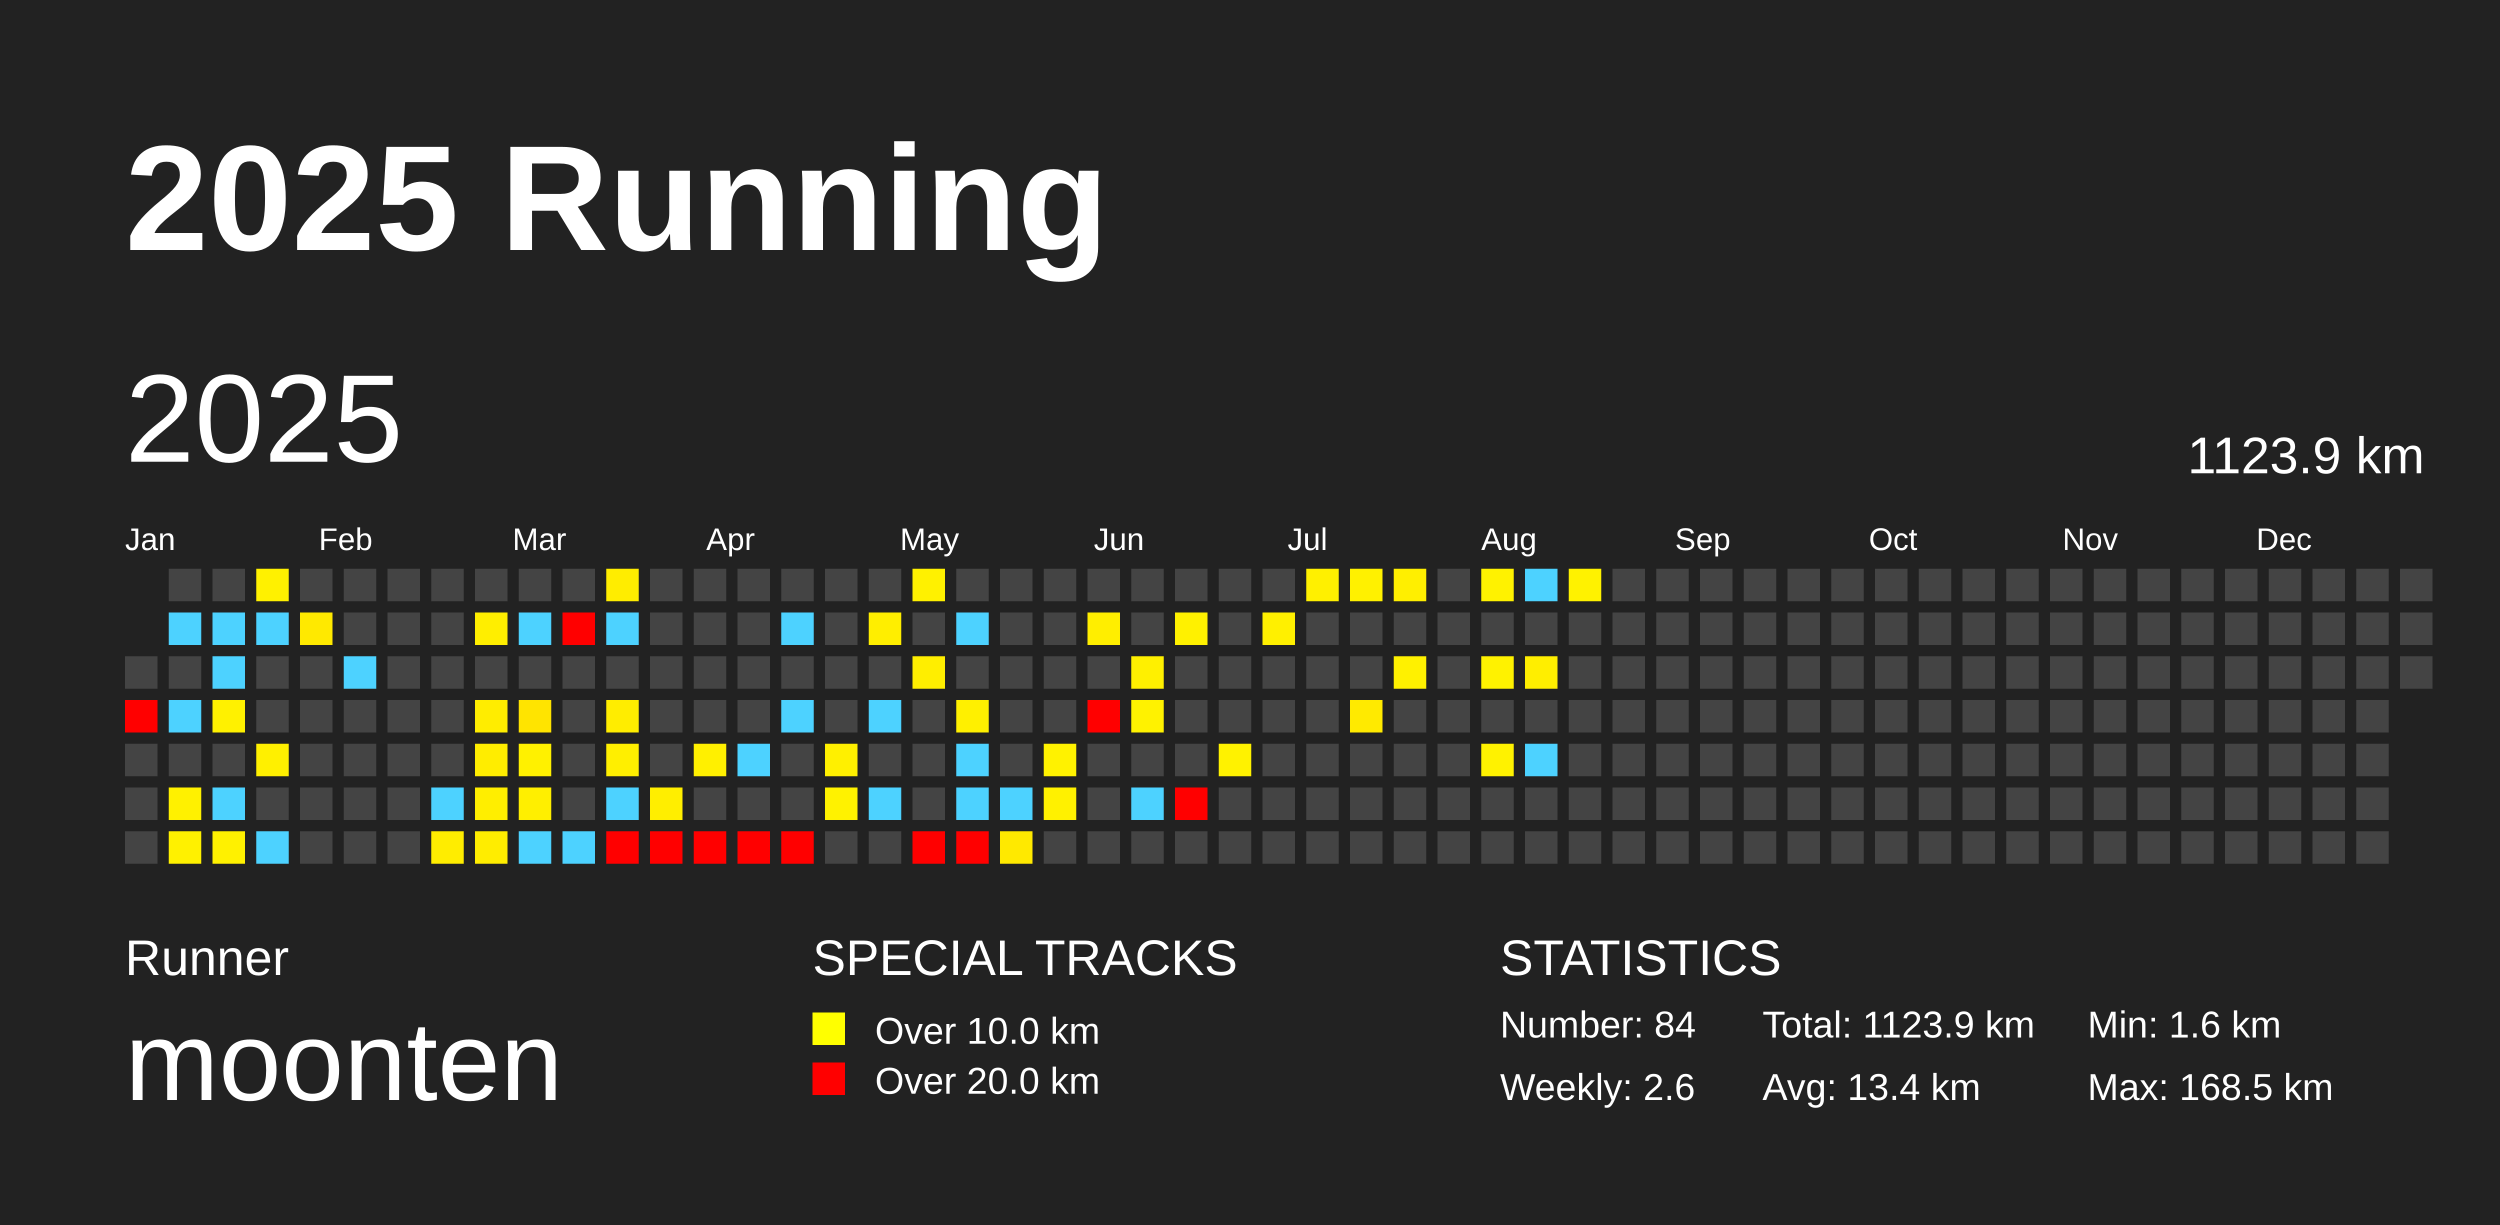
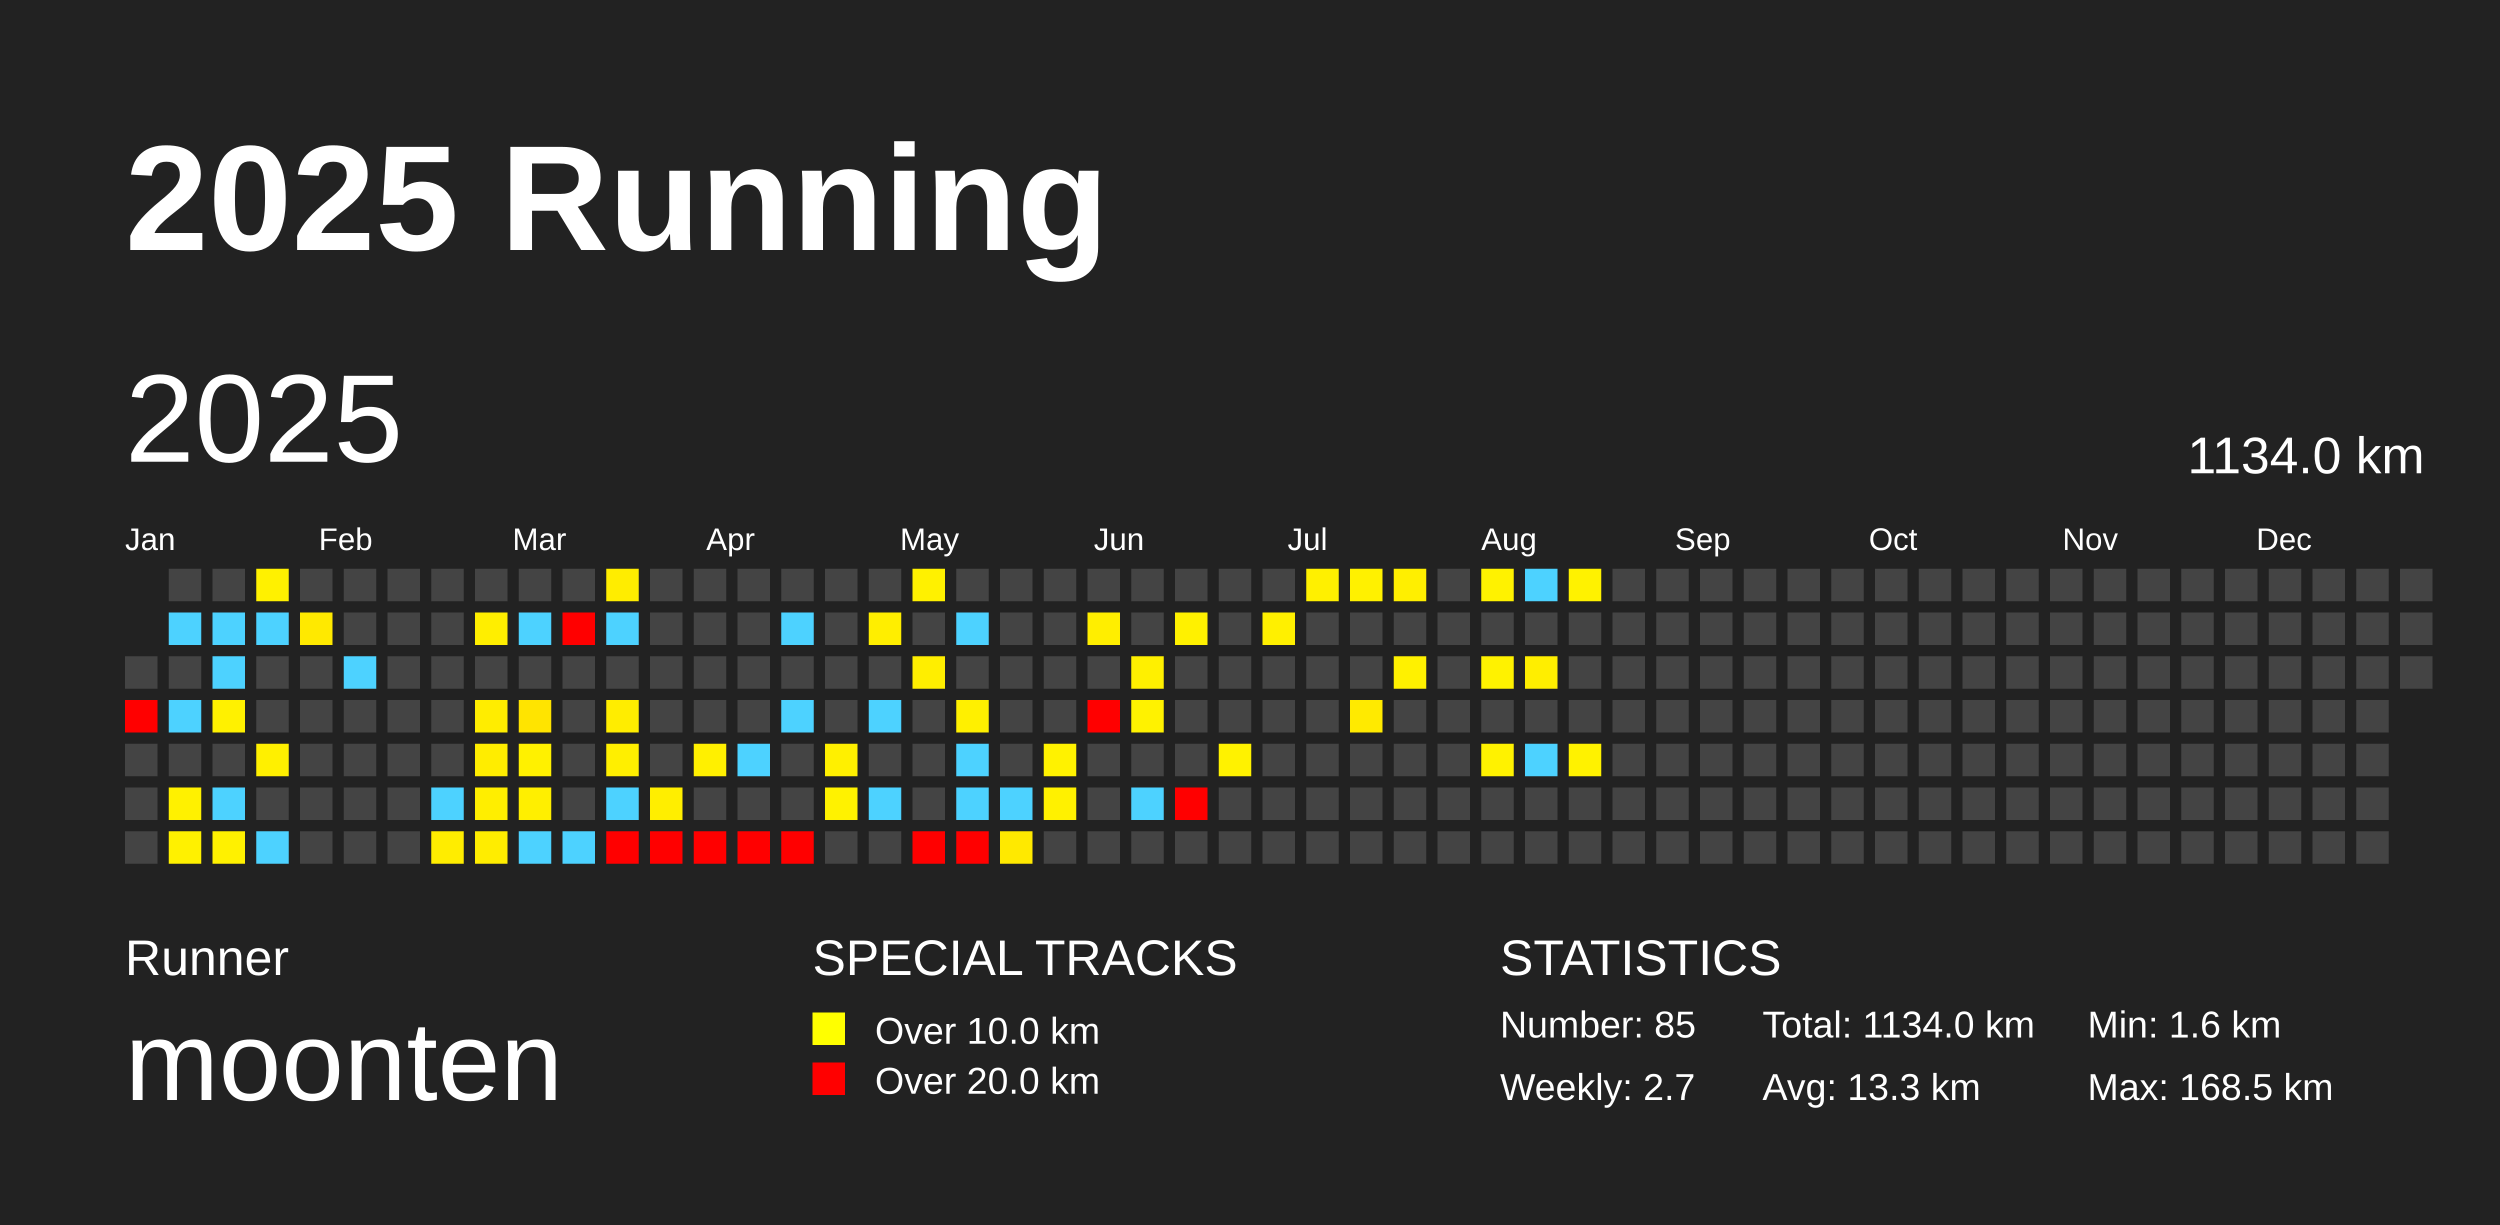
<svg xmlns="http://www.w3.org/2000/svg" baseProfile="full" height="98mm" version="1.1" viewBox="0,0,200,98" width="200mm">
  <defs />
  <rect fill="#222222" height="98" width="200" x="0" y="0" />
  <text fill="#FFFFFF" style="font-size:12px; font-family:Arial; font-weight:bold;" x="10" y="20">2025 Running</text>
  <text fill="#FFFFFF" style="font-size:4px; font-family:Arial" x="10" y="78">Runner</text>
  <text fill="#FFFFFF" style="font-size:9px; font-family:Arial" x="10" y="88">moonten</text>
  <text fill="#FFFFFF" style="font-size:4px; font-family:Arial" x="65" y="78">SPECIAL TRACKS</text>
  <rect fill="yellow" height="2.6" width="2.6" x="65" y="81" />
  <text fill="#FFFFFF" style="font-size:3px; font-family:Arial" x="70" y="83.5">Over 10.0 km</text>
  <rect fill="red" height="2.6" width="2.6" x="65" y="85" />
  <text fill="#FFFFFF" style="font-size:3px; font-family:Arial" x="70" y="87.5">Over 20.0 km</text>
  <text fill="#FFFFFF" style="font-size:4px; font-family:Arial" x="120" y="78">STATISTICS</text>
-   <text fill="#FFFFFF" style="font-size:3px; font-family:Arial" x="120" y="83">Number: 84</text>
-   <text fill="#FFFFFF" style="font-size:3px; font-family:Arial" x="120" y="88">Weekly: 2.6</text>
-   <text fill="#FFFFFF" style="font-size:3px; font-family:Arial" x="141" y="83">Total: 1123.9 km</text>
-   <text fill="#FFFFFF" style="font-size:3px; font-family:Arial" x="141" y="88">Avg: 13.4 km</text>
+   <text fill="#FFFFFF" style="font-size:3px; font-family:Arial" x="120" y="83">Number: 85</text>
+   <text fill="#FFFFFF" style="font-size:3px; font-family:Arial" x="120" y="88">Weekly: 2.7</text>
+   <text fill="#FFFFFF" style="font-size:3px; font-family:Arial" x="141" y="83">Total: 1134.0 km</text>
+   <text fill="#FFFFFF" style="font-size:3px; font-family:Arial" x="141" y="88">Avg: 13.3 km</text>
  <text fill="#FFFFFF" style="font-size:3px; font-family:Arial" x="167" y="83">Min: 1.6 km</text>
  <text fill="#FFFFFF" style="font-size:3px; font-family:Arial" x="167" y="88">Max: 168.5 km</text>
  <text dominant-baseline="hanging" fill="#FFFFFF" style="font-size:10.0px; font-family:Arial;" x="10" y="30">2025</text>
-   <text dominant-baseline="hanging" fill="#FFFFFF" style="font-size:4.125px; font-family:Arial;" x="175" y="35">1123.9 km</text>
+   <text dominant-baseline="hanging" fill="#FFFFFF" style="font-size:4.125px; font-family:Arial;" x="175" y="35">1134.0 km</text>
  <text fill="#FFFFFF" style="font-size:2.5px; font-family:Arial" x="10.0" y="44">Jan</text>
  <text fill="#FFFFFF" style="font-size:2.5px; font-family:Arial" x="25.5" y="44">Feb</text>
  <text fill="#FFFFFF" style="font-size:2.5px; font-family:Arial" x="41.0" y="44">Mar</text>
  <text fill="#FFFFFF" style="font-size:2.5px; font-family:Arial" x="56.5" y="44">Apr</text>
  <text fill="#FFFFFF" style="font-size:2.5px; font-family:Arial" x="72.0" y="44">May</text>
  <text fill="#FFFFFF" style="font-size:2.5px; font-family:Arial" x="87.5" y="44">Jun</text>
  <text fill="#FFFFFF" style="font-size:2.5px; font-family:Arial" x="103.0" y="44">Jul</text>
  <text fill="#FFFFFF" style="font-size:2.5px; font-family:Arial" x="118.5" y="44">Aug</text>
  <text fill="#FFFFFF" style="font-size:2.5px; font-family:Arial" x="134.0" y="44">Sep</text>
  <text fill="#FFFFFF" style="font-size:2.5px; font-family:Arial" x="149.5" y="44">Oct</text>
  <text fill="#FFFFFF" style="font-size:2.5px; font-family:Arial" x="165.0" y="44">Nov</text>
  <text fill="#FFFFFF" style="font-size:2.5px; font-family:Arial" x="180.5" y="44">Dec</text>
  <rect fill="#444444" height="2.6" width="2.6" x="10.0" y="52.5" />
  <rect fill="red" height="2.6" width="2.6" x="10.0" y="56.0" />
  <rect fill="#444444" height="2.6" width="2.6" x="10.0" y="59.5" />
  <rect fill="#444444" height="2.6" width="2.6" x="10.0" y="63.0" />
  <rect fill="#444444" height="2.6" width="2.6" x="10.0" y="66.5" />
  <rect fill="#444444" height="2.6" width="2.6" x="13.5" y="45.5" />
  <rect fill="#4dd2ff" height="2.6" width="2.6" x="13.5" y="49.0" />
  <rect fill="#444444" height="2.6" width="2.6" x="13.5" y="52.5" />
  <rect fill="#4dd2ff" height="2.6" width="2.6" x="13.5" y="56.0" />
  <rect fill="#444444" height="2.6" width="2.6" x="13.5" y="59.5" />
  <rect fill="#fff100" height="2.6" width="2.6" x="13.5" y="63.0" />
  <rect fill="#fff100" height="2.6" width="2.6" x="13.5" y="66.5" />
  <rect fill="#444444" height="2.6" width="2.6" x="17.0" y="45.5" />
  <rect fill="#4dd2ff" height="2.6" width="2.6" x="17.0" y="49.0" />
  <rect fill="#4dd2ff" height="2.6" width="2.6" x="17.0" y="52.5" />
  <rect fill="#fff100" height="2.6" width="2.6" x="17.0" y="56.0" />
  <rect fill="#444444" height="2.6" width="2.6" x="17.0" y="59.5" />
  <rect fill="#4dd2ff" height="2.6" width="2.6" x="17.0" y="63.0" />
  <rect fill="#fff100" height="2.6" width="2.6" x="17.0" y="66.5" />
  <rect fill="#fff100" height="2.6" width="2.6" x="20.5" y="45.5" />
  <rect fill="#4dd2ff" height="2.6" width="2.6" x="20.5" y="49.0" />
  <rect fill="#444444" height="2.6" width="2.6" x="20.5" y="52.5" />
  <rect fill="#444444" height="2.6" width="2.6" x="20.5" y="56.0" />
  <rect fill="#fff000" height="2.6" width="2.6" x="20.5" y="59.5" />
  <rect fill="#444444" height="2.6" width="2.6" x="20.5" y="63.0" />
  <rect fill="#4dd2ff" height="2.6" width="2.6" x="20.5" y="66.5" />
  <rect fill="#444444" height="2.6" width="2.6" x="24.0" y="45.5" />
  <rect fill="#ffe900" height="2.6" width="2.6" x="24.0" y="49.0" />
  <rect fill="#444444" height="2.6" width="2.6" x="24.0" y="52.5" />
  <rect fill="#444444" height="2.6" width="2.6" x="24.0" y="56.0" />
  <rect fill="#444444" height="2.6" width="2.6" x="24.0" y="59.5" />
  <rect fill="#444444" height="2.6" width="2.6" x="24.0" y="63.0" />
  <rect fill="#444444" height="2.6" width="2.6" x="24.0" y="66.5" />
  <rect fill="#444444" height="2.6" width="2.6" x="27.5" y="45.5" />
  <rect fill="#444444" height="2.6" width="2.6" x="27.5" y="49.0" />
  <rect fill="#4dd2ff" height="2.6" width="2.6" x="27.5" y="52.5" />
  <rect fill="#444444" height="2.6" width="2.6" x="27.5" y="56.0" />
  <rect fill="#444444" height="2.6" width="2.6" x="27.5" y="59.5" />
  <rect fill="#444444" height="2.6" width="2.6" x="27.5" y="63.0" />
  <rect fill="#444444" height="2.6" width="2.6" x="27.5" y="66.5" />
  <rect fill="#444444" height="2.6" width="2.6" x="31.0" y="45.5" />
  <rect fill="#444444" height="2.6" width="2.6" x="31.0" y="49.0" />
  <rect fill="#444444" height="2.6" width="2.6" x="31.0" y="52.5" />
  <rect fill="#444444" height="2.6" width="2.6" x="31.0" y="56.0" />
  <rect fill="#444444" height="2.6" width="2.6" x="31.0" y="59.5" />
  <rect fill="#444444" height="2.6" width="2.6" x="31.0" y="63.0" />
  <rect fill="#444444" height="2.6" width="2.6" x="31.0" y="66.5" />
  <rect fill="#444444" height="2.6" width="2.6" x="34.5" y="45.5" />
  <rect fill="#444444" height="2.6" width="2.6" x="34.5" y="49.0" />
  <rect fill="#444444" height="2.6" width="2.6" x="34.5" y="52.5" />
  <rect fill="#444444" height="2.6" width="2.6" x="34.5" y="56.0" />
  <rect fill="#444444" height="2.6" width="2.6" x="34.5" y="59.5" />
  <rect fill="#4dd2ff" height="2.6" width="2.6" x="34.5" y="63.0" />
  <rect fill="#ffed00" height="2.6" width="2.6" x="34.5" y="66.5" />
  <rect fill="#444444" height="2.6" width="2.6" x="38.0" y="45.5" />
  <rect fill="#ffee00" height="2.6" width="2.6" x="38.0" y="49.0" />
  <rect fill="#444444" height="2.6" width="2.6" x="38.0" y="52.5" />
  <rect fill="#ffed00" height="2.6" width="2.6" x="38.0" y="56.0" />
  <rect fill="#ffed00" height="2.6" width="2.6" x="38.0" y="59.5" />
  <rect fill="#ffee00" height="2.6" width="2.6" x="38.0" y="63.0" />
  <rect fill="#ffed00" height="2.6" width="2.6" x="38.0" y="66.5" />
  <rect fill="#444444" height="2.6" width="2.6" x="41.5" y="45.5" />
  <rect fill="#4dd2ff" height="2.6" width="2.6" x="41.5" y="49.0" />
  <rect fill="#444444" height="2.6" width="2.6" x="41.5" y="52.5" />
  <rect fill="#ffe400" height="2.6" width="2.6" x="41.5" y="56.0" />
  <rect fill="#fff100" height="2.6" width="2.6" x="41.5" y="59.5" />
  <rect fill="#ffef00" height="2.6" width="2.6" x="41.5" y="63.0" />
  <rect fill="#4dd2ff" height="2.6" width="2.6" x="41.5" y="66.5" />
  <rect fill="#444444" height="2.6" width="2.6" x="45.0" y="45.5" />
  <rect fill="red" height="2.6" width="2.6" x="45.0" y="49.0" />
  <rect fill="#444444" height="2.6" width="2.6" x="45.0" y="52.5" />
  <rect fill="#444444" height="2.6" width="2.6" x="45.0" y="56.0" />
  <rect fill="#444444" height="2.6" width="2.6" x="45.0" y="59.5" />
  <rect fill="#444444" height="2.6" width="2.6" x="45.0" y="63.0" />
  <rect fill="#4dd2ff" height="2.6" width="2.6" x="45.0" y="66.5" />
  <rect fill="#ffed00" height="2.6" width="2.6" x="48.5" y="45.5" />
  <rect fill="#4dd2ff" height="2.6" width="2.6" x="48.5" y="49.0" />
  <rect fill="#444444" height="2.6" width="2.6" x="48.5" y="52.5" />
  <rect fill="#ffed00" height="2.6" width="2.6" x="48.5" y="56.0" />
  <rect fill="#ffef00" height="2.6" width="2.6" x="48.5" y="59.5" />
  <rect fill="#4dd2ff" height="2.6" width="2.6" x="48.5" y="63.0" />
  <rect fill="red" height="2.6" width="2.6" x="48.5" y="66.5" />
  <rect fill="#444444" height="2.6" width="2.6" x="52.0" y="45.5" />
  <rect fill="#444444" height="2.6" width="2.6" x="52.0" y="49.0" />
  <rect fill="#444444" height="2.6" width="2.6" x="52.0" y="52.5" />
  <rect fill="#444444" height="2.6" width="2.6" x="52.0" y="56.0" />
  <rect fill="#444444" height="2.6" width="2.6" x="52.0" y="59.5" />
  <rect fill="#ffee00" height="2.6" width="2.6" x="52.0" y="63.0" />
  <rect fill="red" height="2.6" width="2.6" x="52.0" y="66.5" />
  <rect fill="#444444" height="2.6" width="2.6" x="55.5" y="45.5" />
  <rect fill="#444444" height="2.6" width="2.6" x="55.5" y="49.0" />
  <rect fill="#444444" height="2.6" width="2.6" x="55.5" y="52.5" />
  <rect fill="#444444" height="2.6" width="2.6" x="55.5" y="56.0" />
  <rect fill="#fff000" height="2.6" width="2.6" x="55.5" y="59.5" />
  <rect fill="#444444" height="2.6" width="2.6" x="55.5" y="63.0" />
  <rect fill="red" height="2.6" width="2.6" x="55.5" y="66.5" />
  <rect fill="#444444" height="2.6" width="2.6" x="59.0" y="45.5" />
  <rect fill="#444444" height="2.6" width="2.6" x="59.0" y="49.0" />
  <rect fill="#444444" height="2.6" width="2.6" x="59.0" y="52.5" />
  <rect fill="#444444" height="2.6" width="2.6" x="59.0" y="56.0" />
  <rect fill="#4dd2ff" height="2.6" width="2.6" x="59.0" y="59.5" />
  <rect fill="#444444" height="2.6" width="2.6" x="59.0" y="63.0" />
  <rect fill="red" height="2.6" width="2.6" x="59.0" y="66.5" />
  <rect fill="#444444" height="2.6" width="2.6" x="62.5" y="45.5" />
  <rect fill="#4dd2ff" height="2.6" width="2.6" x="62.5" y="49.0" />
  <rect fill="#444444" height="2.6" width="2.6" x="62.5" y="52.5" />
  <rect fill="#4dd2ff" height="2.6" width="2.6" x="62.5" y="56.0" />
  <rect fill="#444444" height="2.6" width="2.6" x="62.5" y="59.5" />
  <rect fill="#444444" height="2.6" width="2.6" x="62.5" y="63.0" />
  <rect fill="red" height="2.6" width="2.6" x="62.5" y="66.5" />
  <rect fill="#444444" height="2.6" width="2.6" x="66.0" y="45.5" />
  <rect fill="#444444" height="2.6" width="2.6" x="66.0" y="49.0" />
  <rect fill="#444444" height="2.6" width="2.6" x="66.0" y="52.5" />
  <rect fill="#444444" height="2.6" width="2.6" x="66.0" y="56.0" />
  <rect fill="#fff000" height="2.6" width="2.6" x="66.0" y="59.5" />
  <rect fill="#fff200" height="2.6" width="2.6" x="66.0" y="63.0" />
  <rect fill="#444444" height="2.6" width="2.6" x="66.0" y="66.5" />
  <rect fill="#444444" height="2.6" width="2.6" x="69.5" y="45.5" />
  <rect fill="#ffee00" height="2.6" width="2.6" x="69.5" y="49.0" />
  <rect fill="#444444" height="2.6" width="2.6" x="69.5" y="52.5" />
  <rect fill="#4dd2ff" height="2.6" width="2.6" x="69.5" y="56.0" />
  <rect fill="#444444" height="2.6" width="2.6" x="69.5" y="59.5" />
  <rect fill="#4dd2ff" height="2.6" width="2.6" x="69.5" y="63.0" />
  <rect fill="#444444" height="2.6" width="2.6" x="69.5" y="66.5" />
  <rect fill="#fff100" height="2.6" width="2.6" x="73.0" y="45.5" />
  <rect fill="#444444" height="2.6" width="2.6" x="73.0" y="49.0" />
  <rect fill="#ffee00" height="2.6" width="2.6" x="73.0" y="52.5" />
  <rect fill="#444444" height="2.6" width="2.6" x="73.0" y="56.0" />
  <rect fill="#444444" height="2.6" width="2.6" x="73.0" y="59.5" />
  <rect fill="#444444" height="2.6" width="2.6" x="73.0" y="63.0" />
  <rect fill="red" height="2.6" width="2.6" x="73.0" y="66.5" />
  <rect fill="#444444" height="2.6" width="2.6" x="76.5" y="45.5" />
  <rect fill="#4dd2ff" height="2.6" width="2.6" x="76.5" y="49.0" />
  <rect fill="#444444" height="2.6" width="2.6" x="76.5" y="52.5" />
  <rect fill="#fff000" height="2.6" width="2.6" x="76.5" y="56.0" />
  <rect fill="#4dd2ff" height="2.6" width="2.6" x="76.5" y="59.5" />
  <rect fill="#4dd2ff" height="2.6" width="2.6" x="76.5" y="63.0" />
  <rect fill="red" height="2.6" width="2.6" x="76.5" y="66.5" />
  <rect fill="#444444" height="2.6" width="2.6" x="80.0" y="45.5" />
  <rect fill="#444444" height="2.6" width="2.6" x="80.0" y="49.0" />
  <rect fill="#444444" height="2.6" width="2.6" x="80.0" y="52.5" />
  <rect fill="#444444" height="2.6" width="2.6" x="80.0" y="56.0" />
  <rect fill="#444444" height="2.6" width="2.6" x="80.0" y="59.5" />
  <rect fill="#4dd2ff" height="2.6" width="2.6" x="80.0" y="63.0" />
  <rect fill="#ffe900" height="2.6" width="2.6" x="80.0" y="66.5" />
  <rect fill="#444444" height="2.6" width="2.6" x="83.5" y="45.5" />
  <rect fill="#444444" height="2.6" width="2.6" x="83.5" y="49.0" />
  <rect fill="#444444" height="2.6" width="2.6" x="83.5" y="52.5" />
  <rect fill="#444444" height="2.6" width="2.6" x="83.5" y="56.0" />
  <rect fill="#fff200" height="2.6" width="2.6" x="83.5" y="59.5" />
  <rect fill="#fff100" height="2.6" width="2.6" x="83.5" y="63.0" />
  <rect fill="#444444" height="2.6" width="2.6" x="83.5" y="66.5" />
  <rect fill="#444444" height="2.6" width="2.6" x="87.0" y="45.5" />
  <rect fill="#ffee00" height="2.6" width="2.6" x="87.0" y="49.0" />
  <rect fill="#444444" height="2.6" width="2.6" x="87.0" y="52.5" />
  <rect fill="red" height="2.6" width="2.6" x="87.0" y="56.0" />
  <rect fill="#444444" height="2.6" width="2.6" x="87.0" y="59.5" />
  <rect fill="#444444" height="2.6" width="2.6" x="87.0" y="63.0" />
  <rect fill="#444444" height="2.6" width="2.6" x="87.0" y="66.5" />
  <rect fill="#444444" height="2.6" width="2.6" x="90.5" y="45.5" />
  <rect fill="#444444" height="2.6" width="2.6" x="90.5" y="49.0" />
  <rect fill="#fff000" height="2.6" width="2.6" x="90.5" y="52.5" />
  <rect fill="#fff200" height="2.6" width="2.6" x="90.5" y="56.0" />
  <rect fill="#444444" height="2.6" width="2.6" x="90.5" y="59.5" />
  <rect fill="#4dd2ff" height="2.6" width="2.6" x="90.5" y="63.0" />
  <rect fill="#444444" height="2.6" width="2.6" x="90.5" y="66.5" />
  <rect fill="#444444" height="2.6" width="2.6" x="94.0" y="45.5" />
  <rect fill="#fff100" height="2.6" width="2.6" x="94.0" y="49.0" />
  <rect fill="#444444" height="2.6" width="2.6" x="94.0" y="52.5" />
  <rect fill="#444444" height="2.6" width="2.6" x="94.0" y="56.0" />
  <rect fill="#444444" height="2.6" width="2.6" x="94.0" y="59.5" />
  <rect fill="red" height="2.6" width="2.6" x="94.0" y="63.0" />
  <rect fill="#444444" height="2.6" width="2.6" x="94.0" y="66.5" />
  <rect fill="#444444" height="2.6" width="2.6" x="97.5" y="45.5" />
  <rect fill="#444444" height="2.6" width="2.6" x="97.5" y="49.0" />
  <rect fill="#444444" height="2.6" width="2.6" x="97.5" y="52.5" />
  <rect fill="#444444" height="2.6" width="2.6" x="97.5" y="56.0" />
  <rect fill="#fff200" height="2.6" width="2.6" x="97.5" y="59.5" />
  <rect fill="#444444" height="2.6" width="2.6" x="97.5" y="63.0" />
  <rect fill="#444444" height="2.6" width="2.6" x="97.5" y="66.5" />
  <rect fill="#444444" height="2.6" width="2.6" x="101.0" y="45.5" />
  <rect fill="#fff000" height="2.6" width="2.6" x="101.0" y="49.0" />
  <rect fill="#444444" height="2.6" width="2.6" x="101.0" y="52.5" />
  <rect fill="#444444" height="2.6" width="2.6" x="101.0" y="56.0" />
  <rect fill="#444444" height="2.6" width="2.6" x="101.0" y="59.5" />
  <rect fill="#444444" height="2.6" width="2.6" x="101.0" y="63.0" />
  <rect fill="#444444" height="2.6" width="2.6" x="101.0" y="66.5" />
  <rect fill="#fff000" height="2.6" width="2.6" x="104.5" y="45.5" />
  <rect fill="#444444" height="2.6" width="2.6" x="104.5" y="49.0" />
  <rect fill="#444444" height="2.6" width="2.6" x="104.5" y="52.5" />
  <rect fill="#444444" height="2.6" width="2.6" x="104.5" y="56.0" />
  <rect fill="#444444" height="2.6" width="2.6" x="104.5" y="59.5" />
  <rect fill="#444444" height="2.6" width="2.6" x="104.5" y="63.0" />
  <rect fill="#444444" height="2.6" width="2.6" x="104.5" y="66.5" />
  <rect fill="#fff100" height="2.6" width="2.6" x="108.0" y="45.5" />
  <rect fill="#444444" height="2.6" width="2.6" x="108.0" y="49.0" />
  <rect fill="#444444" height="2.6" width="2.6" x="108.0" y="52.5" />
  <rect fill="#ffea00" height="2.6" width="2.6" x="108.0" y="56.0" />
  <rect fill="#444444" height="2.6" width="2.6" x="108.0" y="59.5" />
  <rect fill="#444444" height="2.6" width="2.6" x="108.0" y="63.0" />
  <rect fill="#444444" height="2.6" width="2.6" x="108.0" y="66.5" />
  <rect fill="#ffef00" height="2.6" width="2.6" x="111.5" y="45.5" />
  <rect fill="#444444" height="2.6" width="2.6" x="111.5" y="49.0" />
  <rect fill="#fff100" height="2.6" width="2.6" x="111.5" y="52.5" />
  <rect fill="#444444" height="2.6" width="2.6" x="111.5" y="56.0" />
  <rect fill="#444444" height="2.6" width="2.6" x="111.5" y="59.5" />
  <rect fill="#444444" height="2.6" width="2.6" x="111.5" y="63.0" />
  <rect fill="#444444" height="2.6" width="2.6" x="111.5" y="66.5" />
  <rect fill="#444444" height="2.6" width="2.6" x="115.0" y="45.5" />
  <rect fill="#444444" height="2.6" width="2.6" x="115.0" y="49.0" />
  <rect fill="#444444" height="2.6" width="2.6" x="115.0" y="52.5" />
  <rect fill="#444444" height="2.6" width="2.6" x="115.0" y="56.0" />
  <rect fill="#444444" height="2.6" width="2.6" x="115.0" y="59.5" />
  <rect fill="#444444" height="2.6" width="2.6" x="115.0" y="63.0" />
  <rect fill="#444444" height="2.6" width="2.6" x="115.0" y="66.5" />
  <rect fill="#fff200" height="2.6" width="2.6" x="118.5" y="45.5" />
  <rect fill="#444444" height="2.6" width="2.6" x="118.5" y="49.0" />
  <rect fill="#fff200" height="2.6" width="2.6" x="118.5" y="52.5" />
  <rect fill="#444444" height="2.6" width="2.6" x="118.5" y="56.0" />
  <rect fill="#fff200" height="2.6" width="2.6" x="118.5" y="59.5" />
  <rect fill="#444444" height="2.6" width="2.6" x="118.5" y="63.0" />
  <rect fill="#444444" height="2.6" width="2.6" x="118.5" y="66.5" />
  <rect fill="#4dd2ff" height="2.6" width="2.6" x="122.0" y="45.5" />
  <rect fill="#444444" height="2.6" width="2.6" x="122.0" y="49.0" />
  <rect fill="#ffee00" height="2.6" width="2.6" x="122.0" y="52.5" />
  <rect fill="#444444" height="2.6" width="2.6" x="122.0" y="56.0" />
  <rect fill="#4dd2ff" height="2.6" width="2.6" x="122.0" y="59.5" />
  <rect fill="#444444" height="2.6" width="2.6" x="122.0" y="63.0" />
  <rect fill="#444444" height="2.6" width="2.6" x="122.0" y="66.5" />
  <rect fill="#fff200" height="2.6" width="2.6" x="125.5" y="45.5" />
  <rect fill="#444444" height="2.6" width="2.6" x="125.5" y="49.0" />
  <rect fill="#444444" height="2.6" width="2.6" x="125.5" y="52.5" />
  <rect fill="#444444" height="2.6" width="2.6" x="125.5" y="56.0" />
-   <rect fill="#444444" height="2.6" width="2.6" x="125.5" y="59.5" />
+   <rect fill="#fff200" height="2.6" width="2.6" x="125.5" y="59.5" />
  <rect fill="#444444" height="2.6" width="2.6" x="125.5" y="63.0" />
  <rect fill="#444444" height="2.6" width="2.6" x="125.5" y="66.5" />
  <rect fill="#444444" height="2.6" width="2.6" x="129.0" y="45.5" />
  <rect fill="#444444" height="2.6" width="2.6" x="129.0" y="49.0" />
  <rect fill="#444444" height="2.6" width="2.6" x="129.0" y="52.5" />
  <rect fill="#444444" height="2.6" width="2.6" x="129.0" y="56.0" />
  <rect fill="#444444" height="2.6" width="2.6" x="129.0" y="59.5" />
  <rect fill="#444444" height="2.6" width="2.6" x="129.0" y="63.0" />
  <rect fill="#444444" height="2.6" width="2.6" x="129.0" y="66.5" />
  <rect fill="#444444" height="2.6" width="2.6" x="132.5" y="45.5" />
  <rect fill="#444444" height="2.6" width="2.6" x="132.5" y="49.0" />
  <rect fill="#444444" height="2.6" width="2.6" x="132.5" y="52.5" />
  <rect fill="#444444" height="2.6" width="2.6" x="132.5" y="56.0" />
  <rect fill="#444444" height="2.6" width="2.6" x="132.5" y="59.5" />
  <rect fill="#444444" height="2.6" width="2.6" x="132.5" y="63.0" />
  <rect fill="#444444" height="2.6" width="2.6" x="132.5" y="66.5" />
  <rect fill="#444444" height="2.6" width="2.6" x="136.0" y="45.5" />
  <rect fill="#444444" height="2.6" width="2.6" x="136.0" y="49.0" />
  <rect fill="#444444" height="2.6" width="2.6" x="136.0" y="52.5" />
  <rect fill="#444444" height="2.6" width="2.6" x="136.0" y="56.0" />
  <rect fill="#444444" height="2.6" width="2.6" x="136.0" y="59.5" />
  <rect fill="#444444" height="2.6" width="2.6" x="136.0" y="63.0" />
  <rect fill="#444444" height="2.6" width="2.6" x="136.0" y="66.5" />
  <rect fill="#444444" height="2.6" width="2.6" x="139.5" y="45.5" />
  <rect fill="#444444" height="2.6" width="2.6" x="139.5" y="49.0" />
  <rect fill="#444444" height="2.6" width="2.6" x="139.5" y="52.5" />
  <rect fill="#444444" height="2.6" width="2.6" x="139.5" y="56.0" />
  <rect fill="#444444" height="2.6" width="2.6" x="139.5" y="59.5" />
  <rect fill="#444444" height="2.6" width="2.6" x="139.5" y="63.0" />
  <rect fill="#444444" height="2.6" width="2.6" x="139.5" y="66.5" />
  <rect fill="#444444" height="2.6" width="2.6" x="143.0" y="45.5" />
  <rect fill="#444444" height="2.6" width="2.6" x="143.0" y="49.0" />
  <rect fill="#444444" height="2.6" width="2.6" x="143.0" y="52.5" />
  <rect fill="#444444" height="2.6" width="2.6" x="143.0" y="56.0" />
  <rect fill="#444444" height="2.6" width="2.6" x="143.0" y="59.5" />
  <rect fill="#444444" height="2.6" width="2.6" x="143.0" y="63.0" />
  <rect fill="#444444" height="2.6" width="2.6" x="143.0" y="66.5" />
  <rect fill="#444444" height="2.6" width="2.6" x="146.5" y="45.5" />
  <rect fill="#444444" height="2.6" width="2.6" x="146.5" y="49.0" />
  <rect fill="#444444" height="2.6" width="2.6" x="146.5" y="52.5" />
  <rect fill="#444444" height="2.6" width="2.6" x="146.5" y="56.0" />
  <rect fill="#444444" height="2.6" width="2.6" x="146.5" y="59.5" />
  <rect fill="#444444" height="2.6" width="2.6" x="146.5" y="63.0" />
  <rect fill="#444444" height="2.6" width="2.6" x="146.5" y="66.5" />
  <rect fill="#444444" height="2.6" width="2.6" x="150.0" y="45.5" />
  <rect fill="#444444" height="2.6" width="2.6" x="150.0" y="49.0" />
  <rect fill="#444444" height="2.6" width="2.6" x="150.0" y="52.5" />
  <rect fill="#444444" height="2.6" width="2.6" x="150.0" y="56.0" />
  <rect fill="#444444" height="2.6" width="2.6" x="150.0" y="59.5" />
  <rect fill="#444444" height="2.6" width="2.6" x="150.0" y="63.0" />
  <rect fill="#444444" height="2.6" width="2.6" x="150.0" y="66.5" />
  <rect fill="#444444" height="2.6" width="2.6" x="153.5" y="45.5" />
  <rect fill="#444444" height="2.6" width="2.6" x="153.5" y="49.0" />
  <rect fill="#444444" height="2.6" width="2.6" x="153.5" y="52.5" />
  <rect fill="#444444" height="2.6" width="2.6" x="153.5" y="56.0" />
  <rect fill="#444444" height="2.6" width="2.6" x="153.5" y="59.5" />
  <rect fill="#444444" height="2.6" width="2.6" x="153.5" y="63.0" />
  <rect fill="#444444" height="2.6" width="2.6" x="153.5" y="66.5" />
  <rect fill="#444444" height="2.6" width="2.6" x="157.0" y="45.5" />
  <rect fill="#444444" height="2.6" width="2.6" x="157.0" y="49.0" />
  <rect fill="#444444" height="2.6" width="2.6" x="157.0" y="52.5" />
  <rect fill="#444444" height="2.6" width="2.6" x="157.0" y="56.0" />
  <rect fill="#444444" height="2.6" width="2.6" x="157.0" y="59.5" />
  <rect fill="#444444" height="2.6" width="2.6" x="157.0" y="63.0" />
  <rect fill="#444444" height="2.6" width="2.6" x="157.0" y="66.5" />
  <rect fill="#444444" height="2.6" width="2.6" x="160.5" y="45.5" />
  <rect fill="#444444" height="2.6" width="2.6" x="160.5" y="49.0" />
  <rect fill="#444444" height="2.6" width="2.6" x="160.5" y="52.5" />
  <rect fill="#444444" height="2.6" width="2.6" x="160.5" y="56.0" />
  <rect fill="#444444" height="2.6" width="2.6" x="160.5" y="59.5" />
  <rect fill="#444444" height="2.6" width="2.6" x="160.5" y="63.0" />
  <rect fill="#444444" height="2.6" width="2.6" x="160.5" y="66.5" />
  <rect fill="#444444" height="2.6" width="2.6" x="164.0" y="45.5" />
  <rect fill="#444444" height="2.6" width="2.6" x="164.0" y="49.0" />
  <rect fill="#444444" height="2.6" width="2.6" x="164.0" y="52.5" />
  <rect fill="#444444" height="2.6" width="2.6" x="164.0" y="56.0" />
  <rect fill="#444444" height="2.6" width="2.6" x="164.0" y="59.5" />
  <rect fill="#444444" height="2.6" width="2.6" x="164.0" y="63.0" />
  <rect fill="#444444" height="2.6" width="2.6" x="164.0" y="66.5" />
  <rect fill="#444444" height="2.6" width="2.6" x="167.5" y="45.5" />
  <rect fill="#444444" height="2.6" width="2.6" x="167.5" y="49.0" />
  <rect fill="#444444" height="2.6" width="2.6" x="167.5" y="52.5" />
  <rect fill="#444444" height="2.6" width="2.6" x="167.5" y="56.0" />
  <rect fill="#444444" height="2.6" width="2.6" x="167.5" y="59.5" />
  <rect fill="#444444" height="2.6" width="2.6" x="167.5" y="63.0" />
  <rect fill="#444444" height="2.6" width="2.6" x="167.5" y="66.5" />
  <rect fill="#444444" height="2.6" width="2.6" x="171.0" y="45.5" />
  <rect fill="#444444" height="2.6" width="2.6" x="171.0" y="49.0" />
  <rect fill="#444444" height="2.6" width="2.6" x="171.0" y="52.5" />
  <rect fill="#444444" height="2.6" width="2.6" x="171.0" y="56.0" />
  <rect fill="#444444" height="2.6" width="2.6" x="171.0" y="59.5" />
  <rect fill="#444444" height="2.6" width="2.6" x="171.0" y="63.0" />
  <rect fill="#444444" height="2.6" width="2.6" x="171.0" y="66.5" />
  <rect fill="#444444" height="2.6" width="2.6" x="174.5" y="45.5" />
  <rect fill="#444444" height="2.6" width="2.6" x="174.5" y="49.0" />
  <rect fill="#444444" height="2.6" width="2.6" x="174.5" y="52.5" />
  <rect fill="#444444" height="2.6" width="2.6" x="174.5" y="56.0" />
  <rect fill="#444444" height="2.6" width="2.6" x="174.5" y="59.5" />
  <rect fill="#444444" height="2.6" width="2.6" x="174.5" y="63.0" />
  <rect fill="#444444" height="2.6" width="2.6" x="174.5" y="66.5" />
  <rect fill="#444444" height="2.6" width="2.6" x="178.0" y="45.5" />
  <rect fill="#444444" height="2.6" width="2.6" x="178.0" y="49.0" />
  <rect fill="#444444" height="2.6" width="2.6" x="178.0" y="52.5" />
  <rect fill="#444444" height="2.6" width="2.6" x="178.0" y="56.0" />
  <rect fill="#444444" height="2.6" width="2.6" x="178.0" y="59.5" />
  <rect fill="#444444" height="2.6" width="2.6" x="178.0" y="63.0" />
  <rect fill="#444444" height="2.6" width="2.6" x="178.0" y="66.5" />
  <rect fill="#444444" height="2.6" width="2.6" x="181.5" y="45.5" />
  <rect fill="#444444" height="2.6" width="2.6" x="181.5" y="49.0" />
  <rect fill="#444444" height="2.6" width="2.6" x="181.5" y="52.5" />
  <rect fill="#444444" height="2.6" width="2.6" x="181.5" y="56.0" />
  <rect fill="#444444" height="2.6" width="2.6" x="181.5" y="59.5" />
  <rect fill="#444444" height="2.6" width="2.6" x="181.5" y="63.0" />
  <rect fill="#444444" height="2.6" width="2.6" x="181.5" y="66.5" />
  <rect fill="#444444" height="2.6" width="2.6" x="185.0" y="45.5" />
  <rect fill="#444444" height="2.6" width="2.6" x="185.0" y="49.0" />
  <rect fill="#444444" height="2.6" width="2.6" x="185.0" y="52.5" />
  <rect fill="#444444" height="2.6" width="2.6" x="185.0" y="56.0" />
  <rect fill="#444444" height="2.6" width="2.6" x="185.0" y="59.5" />
  <rect fill="#444444" height="2.6" width="2.6" x="185.0" y="63.0" />
  <rect fill="#444444" height="2.6" width="2.6" x="185.0" y="66.5" />
  <rect fill="#444444" height="2.6" width="2.6" x="188.5" y="45.5" />
  <rect fill="#444444" height="2.6" width="2.6" x="188.5" y="49.0" />
  <rect fill="#444444" height="2.6" width="2.6" x="188.5" y="52.5" />
  <rect fill="#444444" height="2.6" width="2.6" x="188.5" y="56.0" />
  <rect fill="#444444" height="2.6" width="2.6" x="188.5" y="59.5" />
  <rect fill="#444444" height="2.6" width="2.6" x="188.5" y="63.0" />
  <rect fill="#444444" height="2.6" width="2.6" x="188.5" y="66.5" />
  <rect fill="#444444" height="2.6" width="2.6" x="192.0" y="45.5" />
  <rect fill="#444444" height="2.6" width="2.6" x="192.0" y="49.0" />
  <rect fill="#444444" height="2.6" width="2.6" x="192.0" y="52.5" />
</svg>
